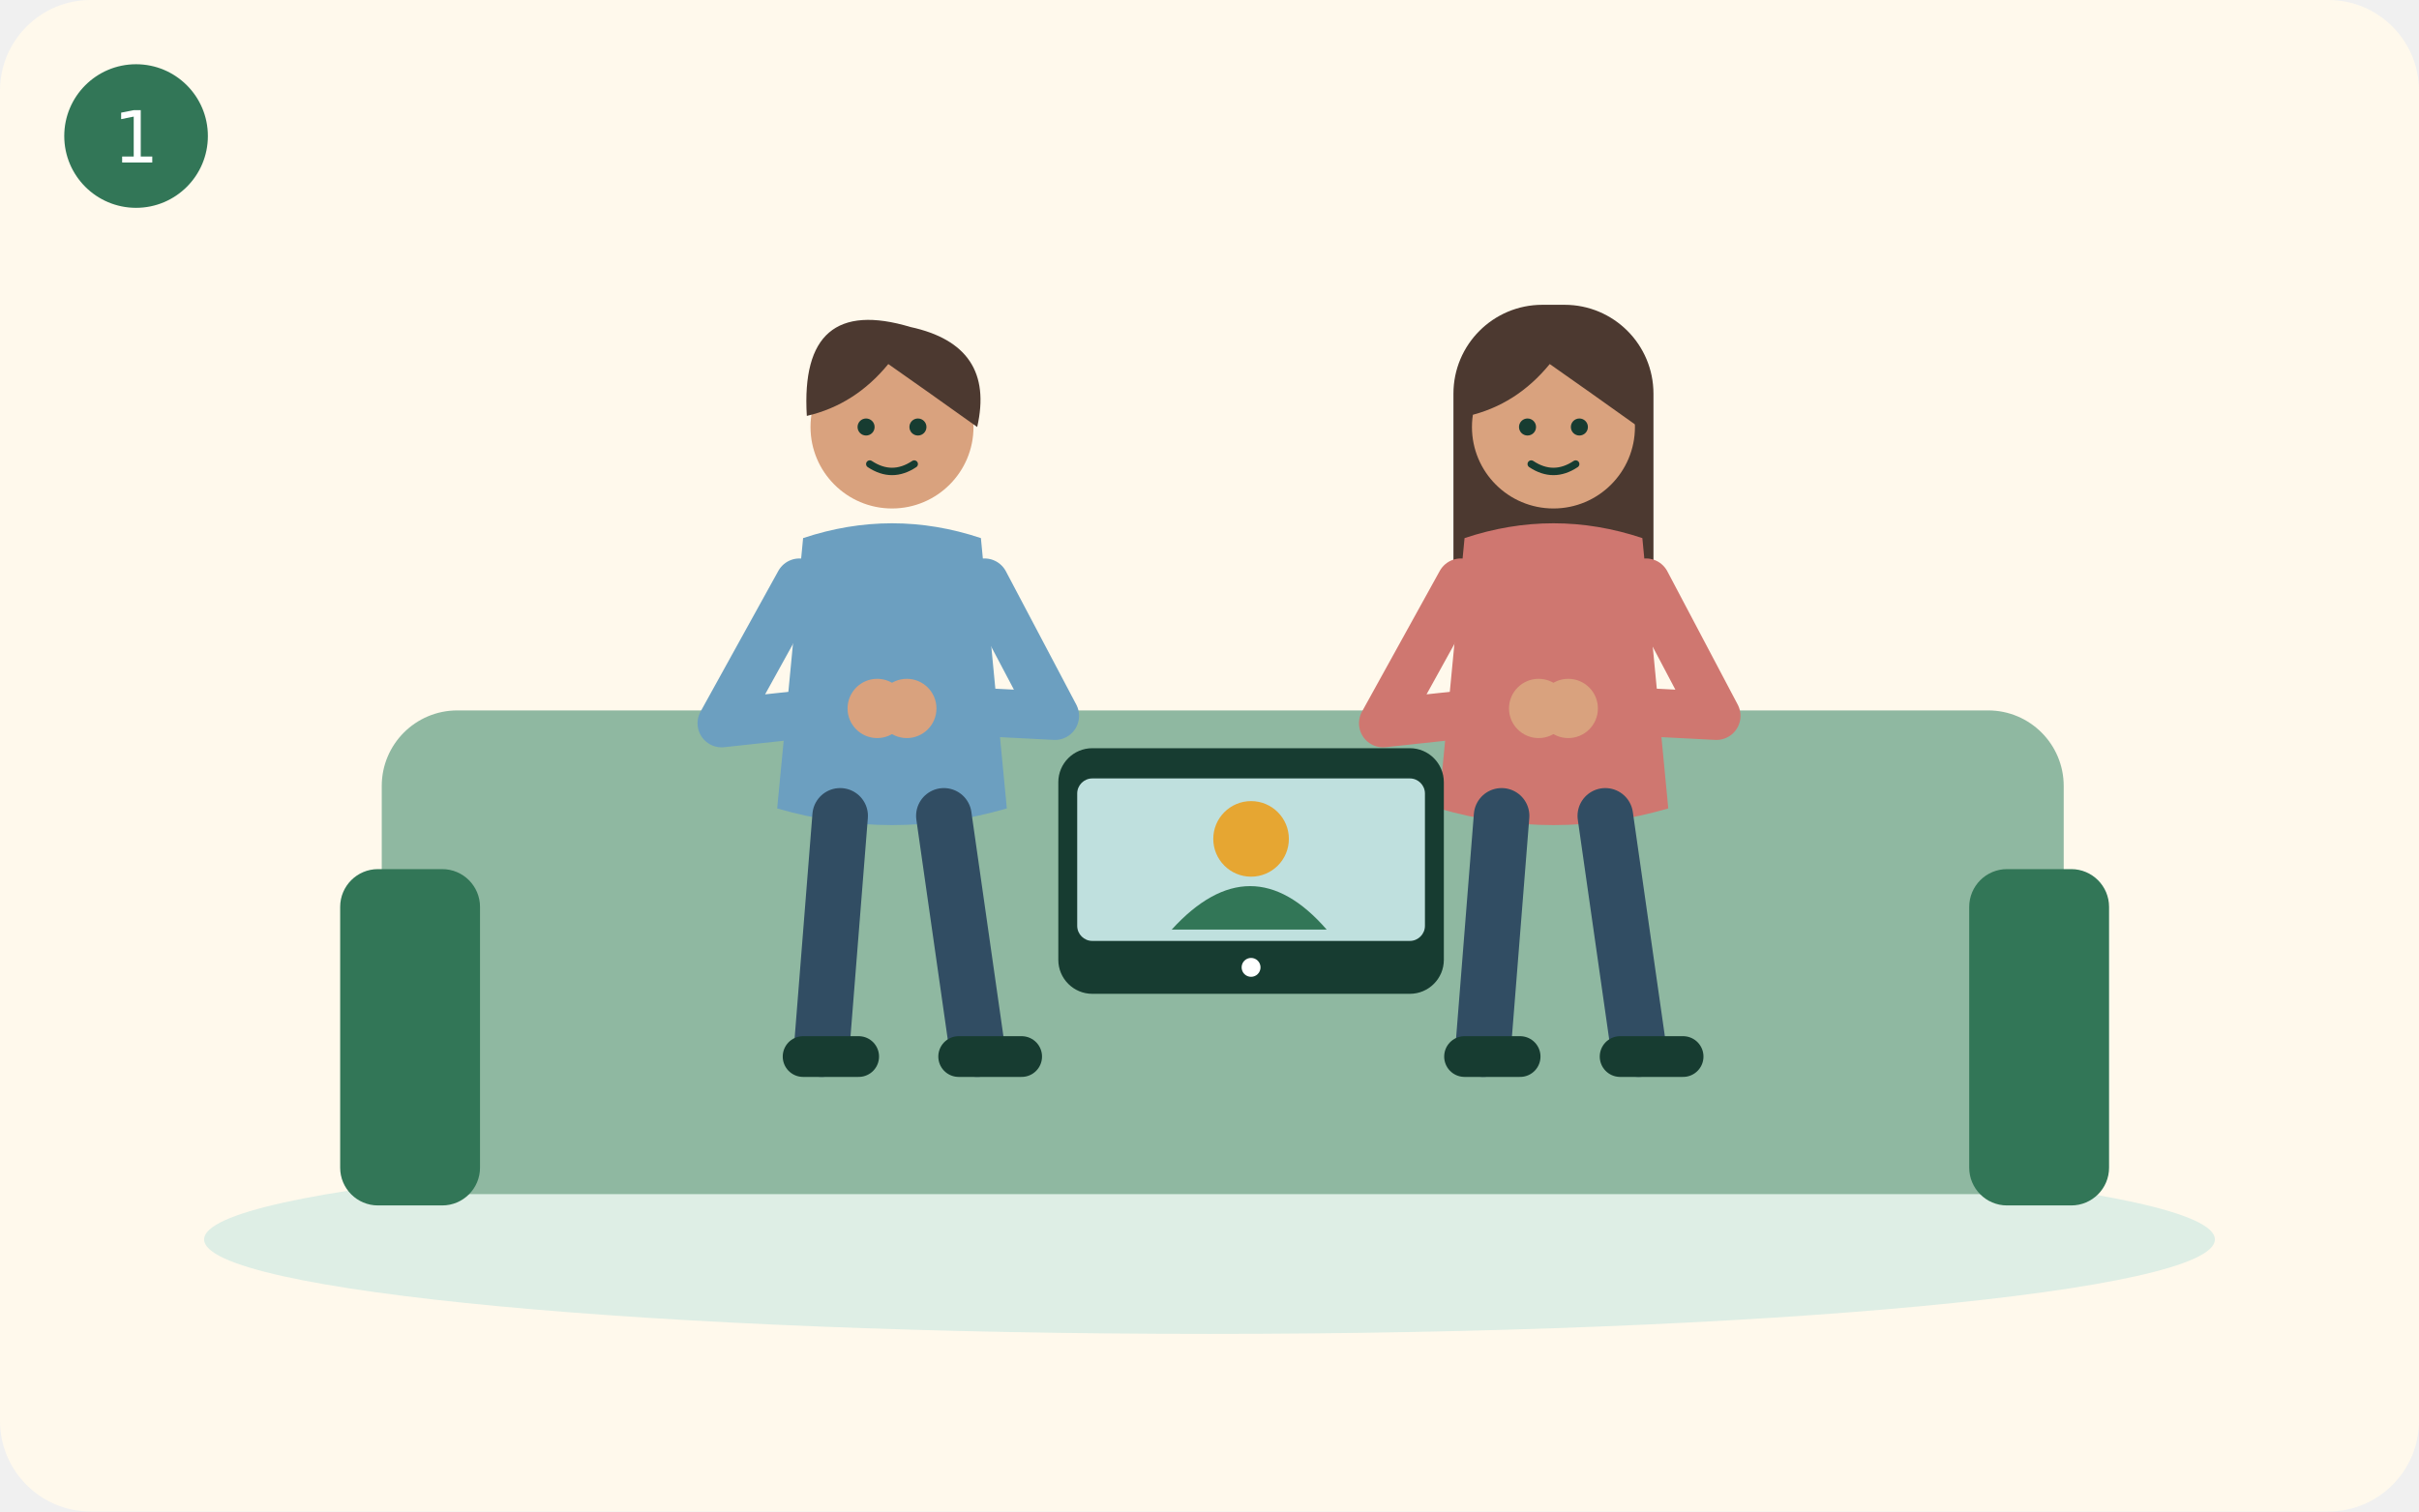
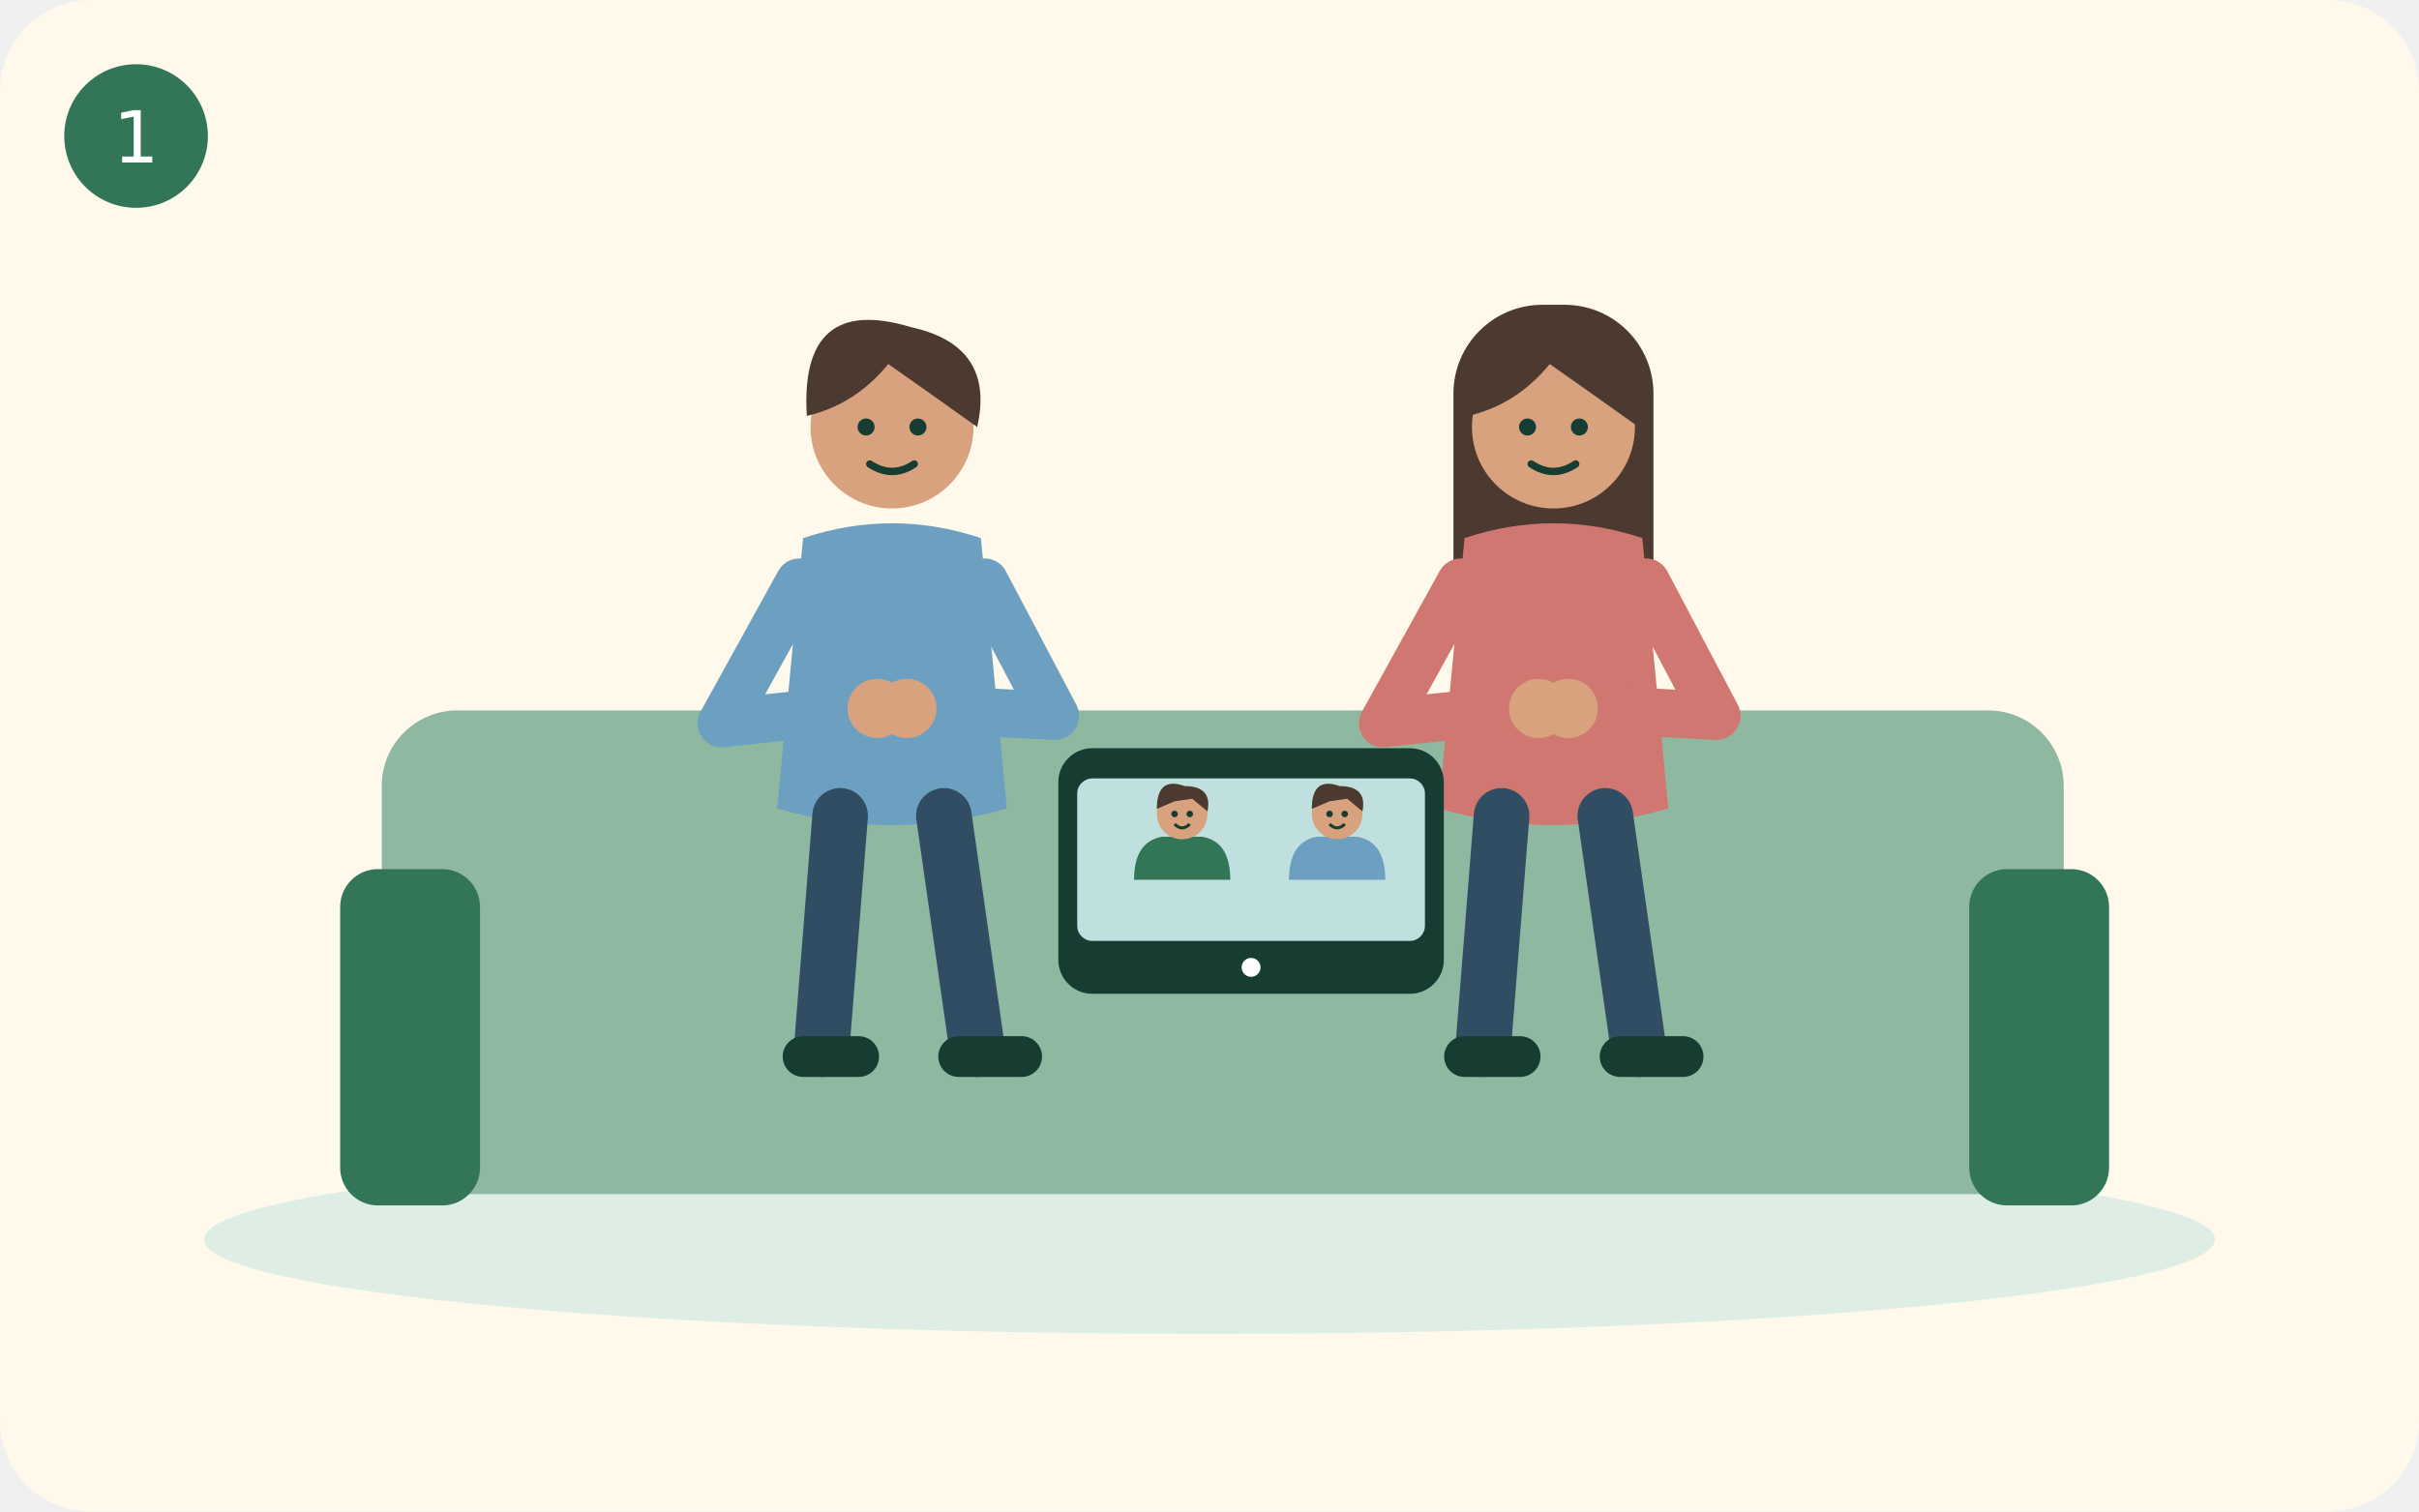
<svg xmlns="http://www.w3.org/2000/svg" width="640" height="400" viewBox="0 0 640 400" role="img" aria-labelledby="title">
  <rect width="640" height="400" rx="24" fill="#fff9ec" />
  <ellipse cx="320" cy="328" rx="266" ry="25" fill="#deeee5" />
  <rect x="101" y="188" width="445" height="128" rx="20" fill="#8fb8a1" stroke="none" stroke-width="4" />
  <rect x="90" y="230" width="37" height="89" rx="10" fill="#327657" stroke="none" stroke-width="4" />
  <rect x="521" y="230" width="37" height="89" rx="10" fill="#327657" stroke="none" stroke-width="4" />
  <g transform="translate(236 113) scale(0.98) rotate(0)">
    <circle cx="0" cy="0" r="22" fill="#d9a27e" stroke="none" stroke-width="4" />
    <path d="M-23 -3 Q-25 -36 5 -27 Q28 -22 23 0 Q9 -10 -1 -17 Q-10 -6 -23 -3" fill="#4c3930" stroke="none" stroke-width="4" stroke-linecap="round" stroke-linejoin="round" />
    <circle cx="-7" cy="0" r="2.3" fill="#173c31" stroke="none" stroke-width="4" />
    <circle cx="7" cy="0" r="2.3" fill="#173c31" stroke="none" stroke-width="4" />
    <path d="M-6 10 Q0 14 6 10" fill="none" stroke="#173c31" stroke-width="2" stroke-linecap="round" stroke-linejoin="round" />
    <path d="M-24 30 Q0 22 24 30 L31 103 Q0 112 -31 103 Z" fill="#6c9fc0" stroke="none" stroke-width="4" stroke-linecap="round" stroke-linejoin="round" />
    <path d="M-14 105L-19 168" fill="none" stroke="#314d63" stroke-width="15" stroke-linecap="round" stroke-linejoin="round" />
    <path d="M14 105L23 168" fill="none" stroke="#314d63" stroke-width="15" stroke-linecap="round" stroke-linejoin="round" />
    <path d="M-24 170L-9 170" fill="none" stroke="#173c31" stroke-width="11" stroke-linecap="round" stroke-linejoin="round" />
    <path d="M18 170L35 170" fill="none" stroke="#173c31" stroke-width="11" stroke-linecap="round" stroke-linejoin="round" />
    <path d="M-25 42 L-46 80 L-9 76" fill="none" stroke="#6c9fc0" stroke-width="13" stroke-linecap="round" stroke-linejoin="round" />
    <path d="M25 42 L44 78 L5 76" fill="none" stroke="#6c9fc0" stroke-width="13" stroke-linecap="round" stroke-linejoin="round" />
    <circle cx="-4" cy="76" r="8" fill="#d9a27e" stroke="none" stroke-width="4" />
    <circle cx="4" cy="76" r="8" fill="#d9a27e" stroke="none" stroke-width="4" />
  </g>
  <g transform="translate(411 113) scale(0.98) rotate(0)">
    <rect x="-27" y="-33" width="54" height="93" rx="24" fill="#4c3930" stroke="none" stroke-width="4" />
    <circle cx="0" cy="0" r="22" fill="#d9a27e" stroke="none" stroke-width="4" />
    <path d="M-23 -3 Q-25 -36 5 -27 Q28 -22 23 0 Q9 -10 -1 -17 Q-10 -6 -23 -3" fill="#4c3930" stroke="none" stroke-width="4" stroke-linecap="round" stroke-linejoin="round" />
    <circle cx="-7" cy="0" r="2.3" fill="#173c31" stroke="none" stroke-width="4" />
    <circle cx="7" cy="0" r="2.3" fill="#173c31" stroke="none" stroke-width="4" />
    <path d="M-6 10 Q0 14 6 10" fill="none" stroke="#173c31" stroke-width="2" stroke-linecap="round" stroke-linejoin="round" />
    <path d="M-24 30 Q0 22 24 30 L31 103 Q0 112 -31 103 Z" fill="#cf7770" stroke="none" stroke-width="4" stroke-linecap="round" stroke-linejoin="round" />
    <path d="M-14 105L-19 168" fill="none" stroke="#314d63" stroke-width="15" stroke-linecap="round" stroke-linejoin="round" />
    <path d="M14 105L23 168" fill="none" stroke="#314d63" stroke-width="15" stroke-linecap="round" stroke-linejoin="round" />
    <path d="M-24 170L-9 170" fill="none" stroke="#173c31" stroke-width="11" stroke-linecap="round" stroke-linejoin="round" />
    <path d="M18 170L35 170" fill="none" stroke="#173c31" stroke-width="11" stroke-linecap="round" stroke-linejoin="round" />
    <path d="M-25 42 L-46 80 L-9 76" fill="none" stroke="#cf7770" stroke-width="13" stroke-linecap="round" stroke-linejoin="round" />
    <path d="M25 42 L44 78 L5 76" fill="none" stroke="#cf7770" stroke-width="13" stroke-linecap="round" stroke-linejoin="round" />
    <circle cx="-4" cy="76" r="8" fill="#d9a27e" stroke="none" stroke-width="4" />
    <circle cx="4" cy="76" r="8" fill="#d9a27e" stroke="none" stroke-width="4" />
  </g>
  <rect x="280" y="198" width="102" height="65" rx="9" fill="#173c31" stroke="none" stroke-width="4" />
  <rect x="285" y="206" width="92" height="43" rx="4" fill="#bfe0de" stroke="none" stroke-width="4" />
  <circle cx="331.0" cy="256" r="2.5" fill="white" stroke="none" stroke-width="4" />
-   <circle cx="331" cy="222" r="10" fill="#e6a632" stroke="none" stroke-width="4" />
-   <path d="M310 246 Q331 223 351 246Z" fill="#327657" stroke="none" stroke-width="4" stroke-linecap="round" stroke-linejoin="round" />
+   <g transform="translate(91 68) scale(.67)">
+     <g aria-label="人物头像">
+       <path d="M312 246 Q312 231 323 229 L339 229 Q350 231 350 246Z" fill="#327657" />
+       <circle cx="331" cy="220" r="10" fill="#d9a27e" />
+       <path d="M321 218 Q321 205 332 209 Q343 209 341 219 L335 214 L328 215Z" fill="#4c3930" />
+       <circle cx="328" cy="220" r="1.3" fill="#173c31" />
+       <circle cx="334" cy="220" r="1.3" fill="#173c31" />
+       <path d="M328 224 Q331 227 334 224" stroke="#173c31" stroke-width="1.2" fill="none" />
+     </g>
+   </g>
+   <g transform="translate(132 68) scale(.67)">
+     <g aria-label="人物头像">
+       <path d="M312 246 Q312 231 323 229 L339 229 Q350 231 350 246Z" fill="#6c9fc0" />
+       <circle cx="331" cy="220" r="10" fill="#d9a27e" />
+       <path d="M321 218 Q321 205 332 209 Q343 209 341 219 L335 214 L328 215Z" fill="#4c3930" />
+       <circle cx="328" cy="220" r="1.3" fill="#173c31" />
+       <circle cx="334" cy="220" r="1.3" fill="#173c31" />
+       <path d="M328 224 Q331 227 334 224" stroke="#173c31" stroke-width="1.2" fill="none" />
+     </g>
+   </g>
  <circle cx="36" cy="36" r="19" fill="#327657" />
  <text x="36" y="43" font-family="DejaVu Sans, sans-serif" font-size="19" fill="#fff" text-anchor="middle">1</text>
</svg>
